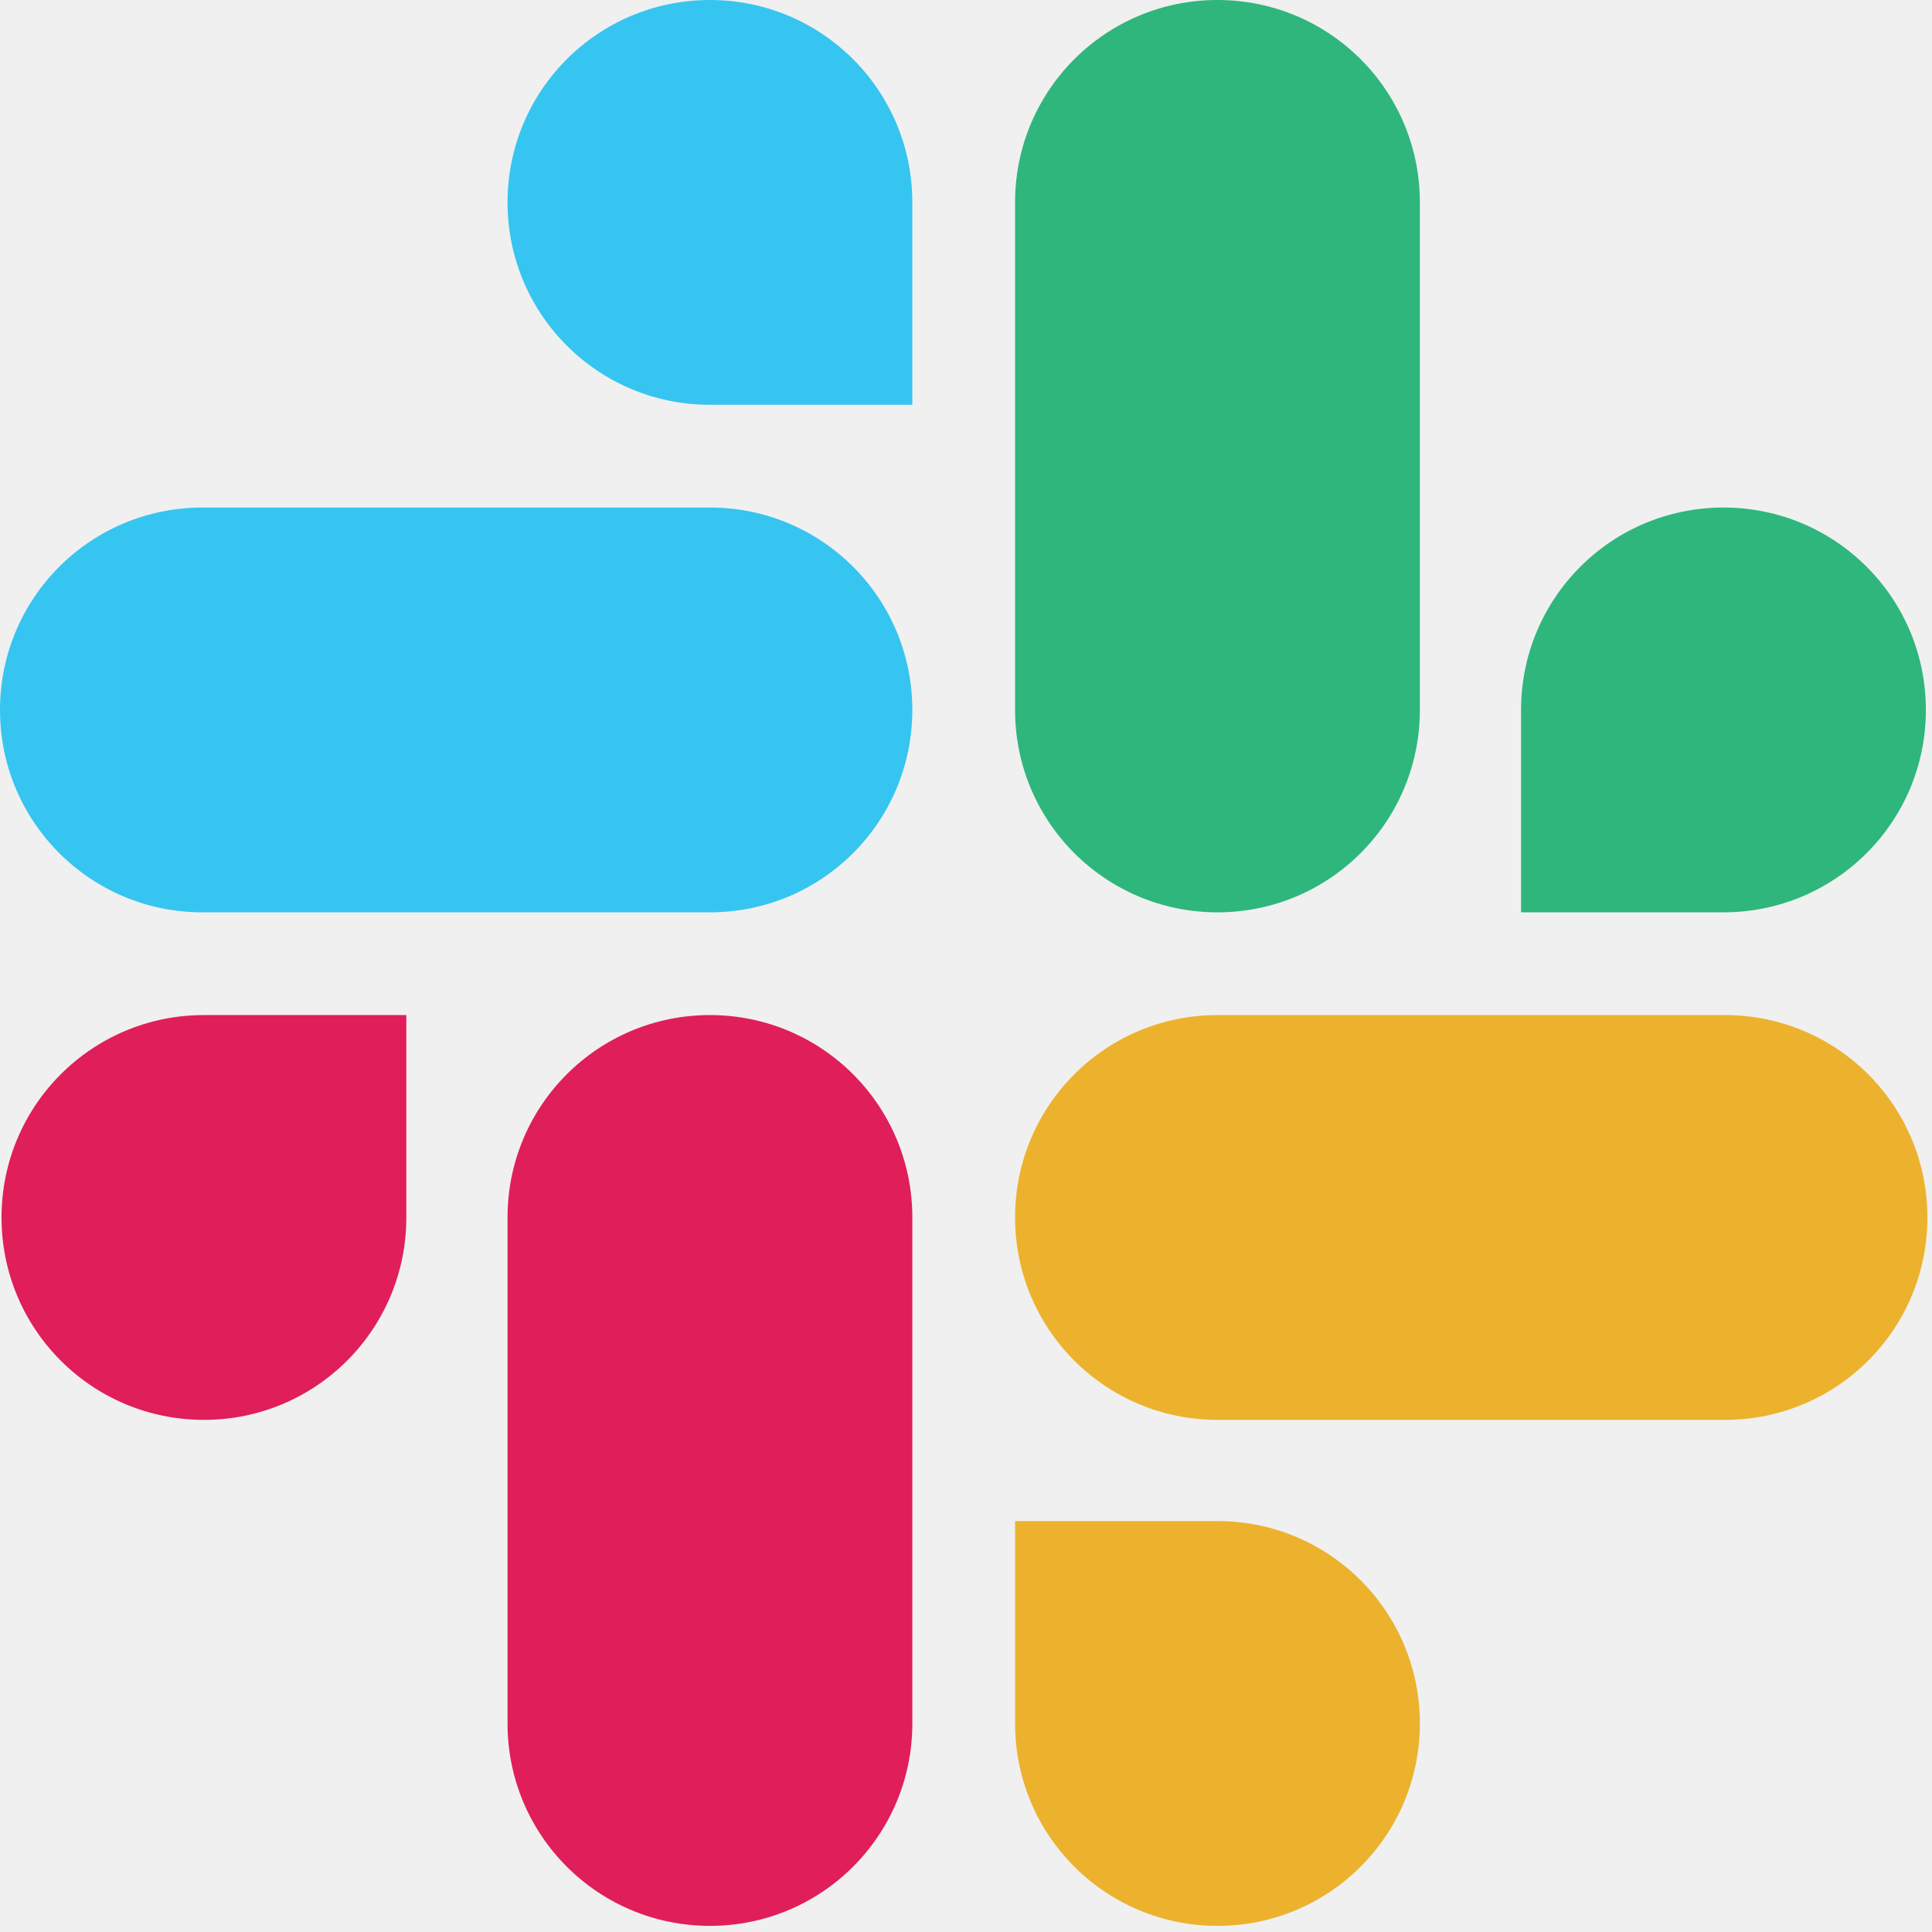
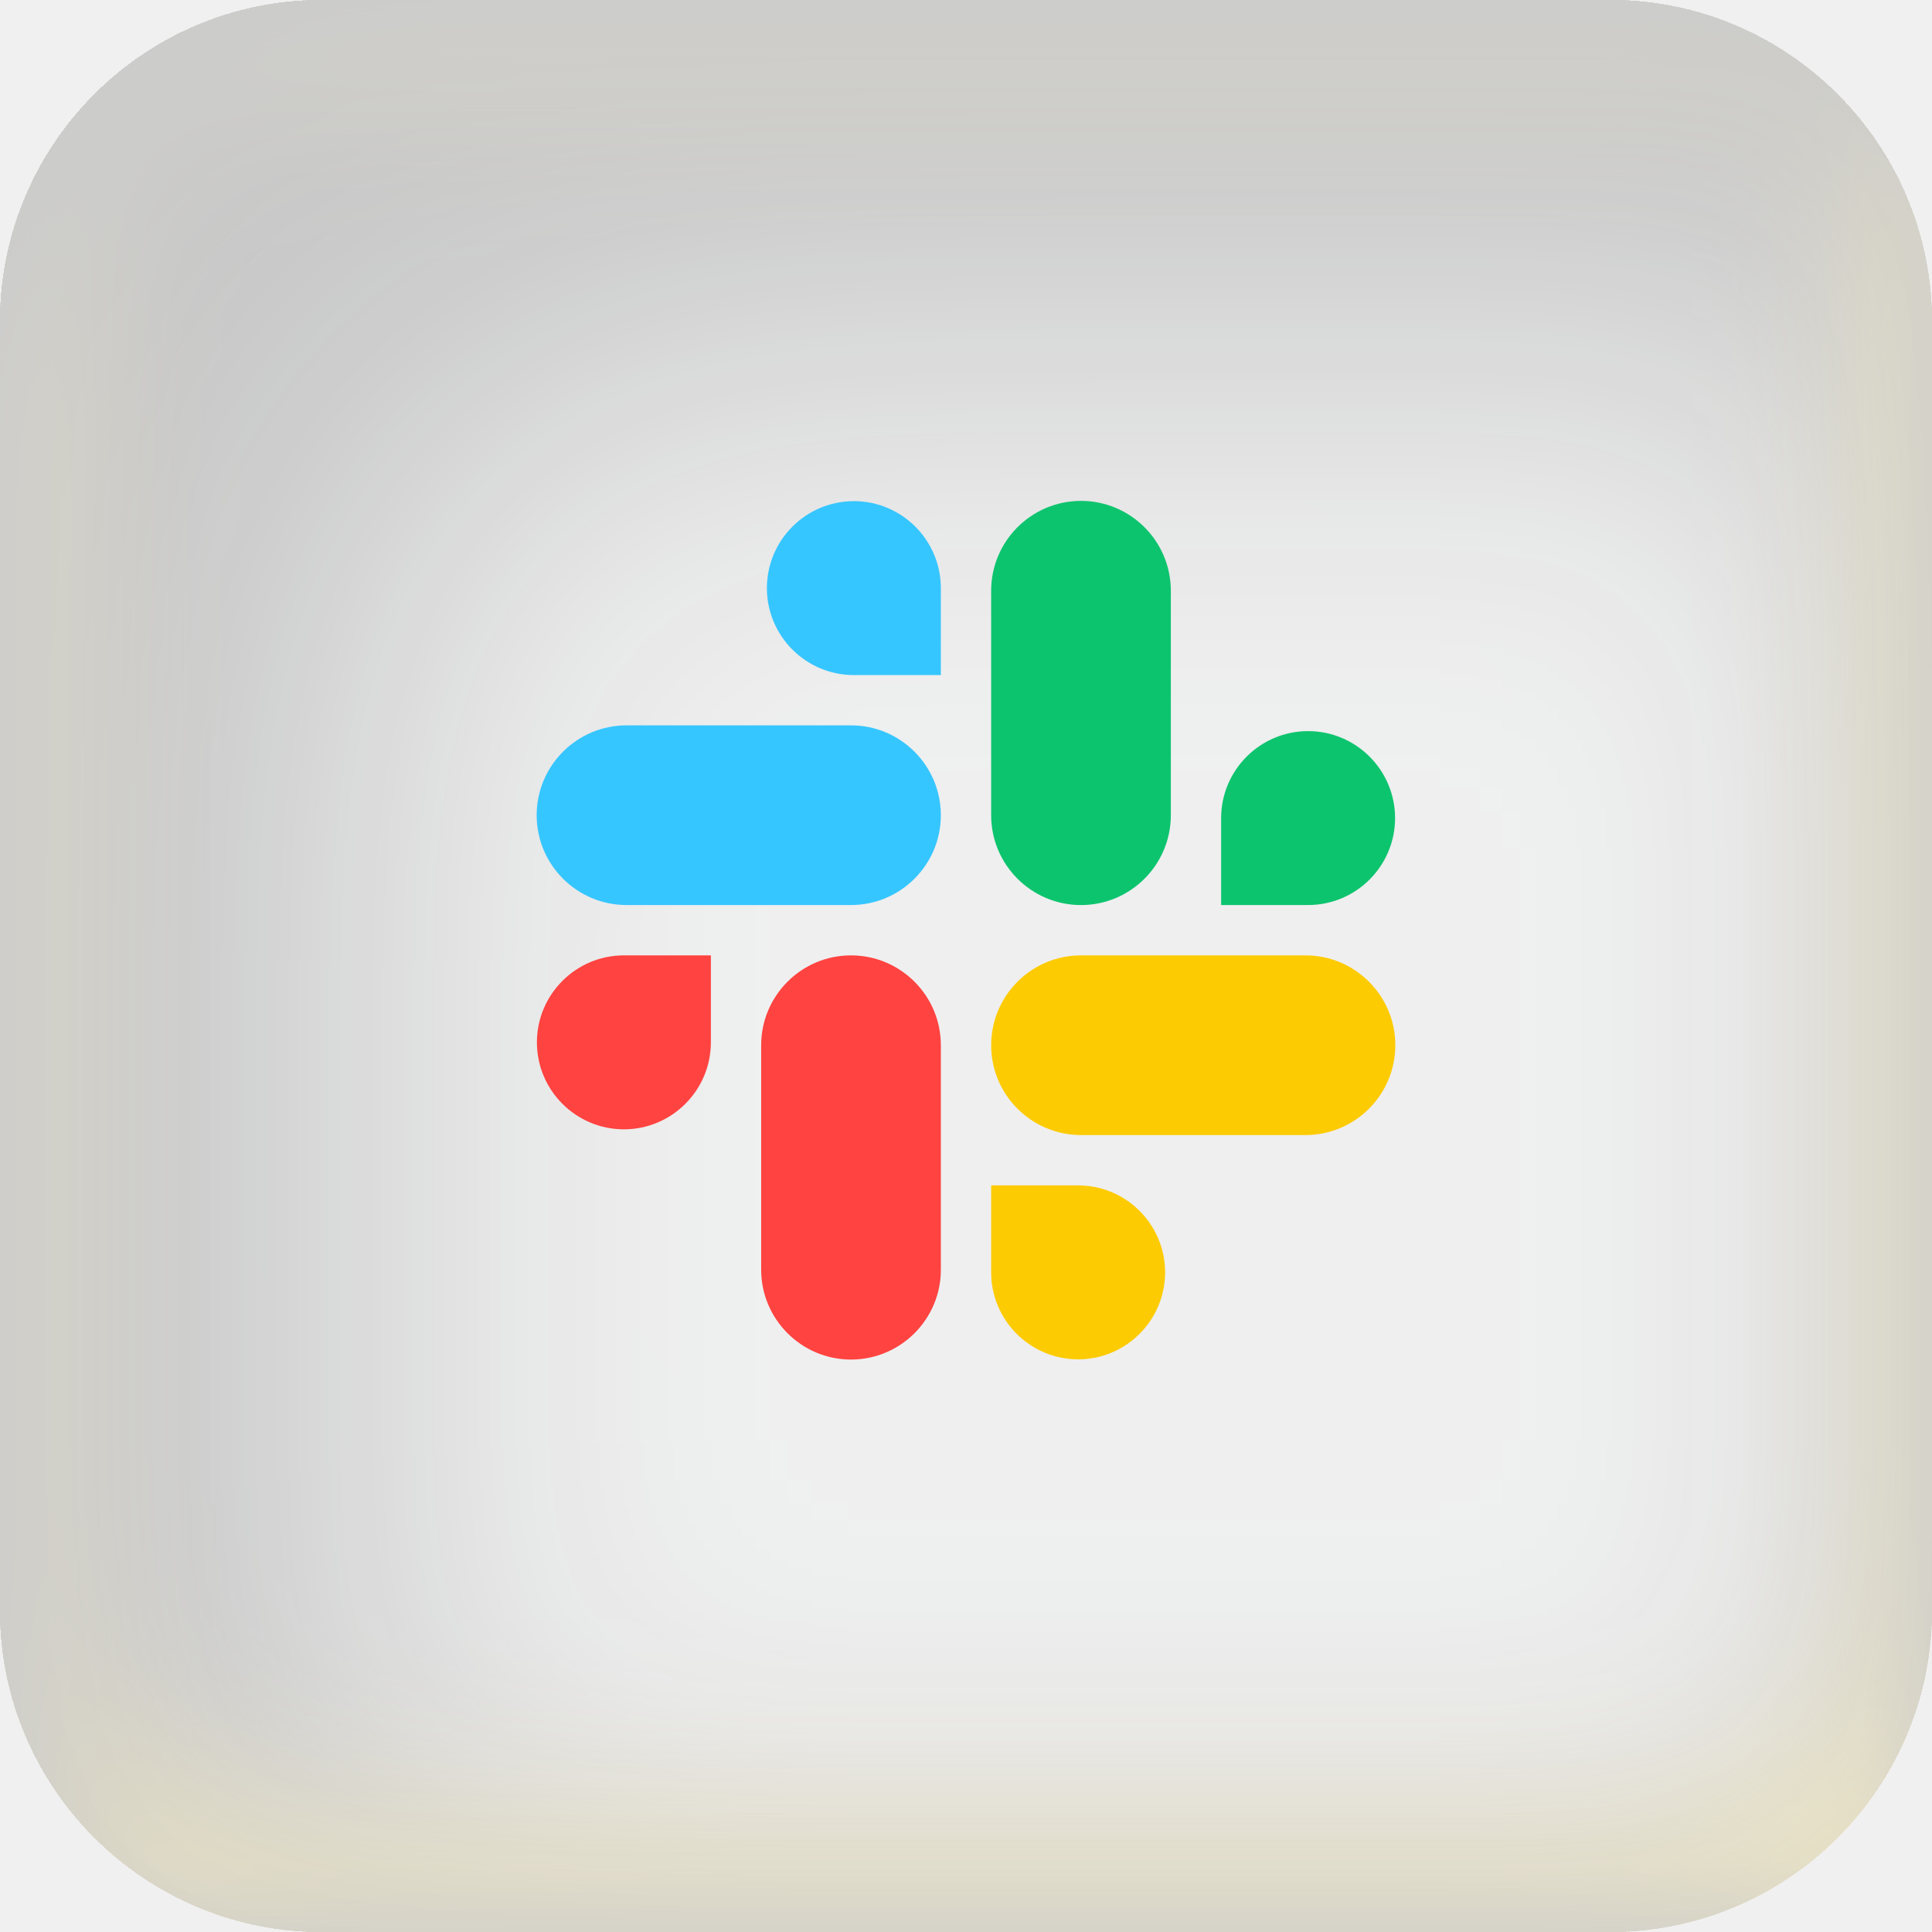
- <svg xmlns="http://www.w3.org/2000/svg" height="256" preserveAspectRatio="xMidYMid" viewBox="0 0 256 256" width="256">
-   <path d="m53.841 161.321c0 14.832-11.987 26.819-26.819 26.819-14.832 0-26.819-11.987-26.819-26.819s11.987-26.819 26.819-26.819h26.819zm13.41 0c0-14.832 11.987-26.819 26.819-26.819 14.832 0 26.819 11.987 26.819 26.819v67.048c0 14.832-11.987 26.819-26.819 26.819-14.832 0-26.819-11.987-26.819-26.819z" fill="#e01e5a" />
-   <path d="m94.07 53.638c-14.832 0-26.819-11.987-26.819-26.819 0-14.832 11.987-26.819 26.819-26.819 14.832 0 26.819 11.987 26.819 26.819v26.819zm0 13.613c14.832 0 26.819 11.987 26.819 26.819 0 14.832-11.987 26.819-26.819 26.819h-67.251c-14.832 0-26.819-11.987-26.819-26.819 0-14.832 11.987-26.819 26.819-26.819z" fill="#36c5f0" />
-   <path d="m201.549 94.07c0-14.832 11.987-26.819 26.819-26.819s26.819 11.987 26.819 26.819c0 14.832-11.987 26.819-26.819 26.819h-26.819zm-13.41 0c0 14.832-11.987 26.819-26.819 26.819s-26.819-11.987-26.819-26.819v-67.251c0-14.832 11.987-26.819 26.819-26.819s26.819 11.987 26.819 26.819z" fill="#2eb67d" />
-   <path d="m161.321 201.549c14.832 0 26.819 11.987 26.819 26.819s-11.987 26.819-26.819 26.819-26.819-11.987-26.819-26.819v-26.819zm0-13.41c-14.832 0-26.819-11.987-26.819-26.819s11.987-26.819 26.819-26.819h67.251c14.832 0 26.819 11.987 26.819 26.819s-11.987 26.819-26.819 26.819z" fill="#ecb22e" />
+ <svg xmlns="http://www.w3.org/2000/svg" width="54" height="54" viewBox="0 0 54 54" fill="none">
+   <g clip-path="url(#clip0_1434_1896)">
+     <g clip-path="url(#clip1_1434_1896)">
+       <g opacity="0.2">
+         <g filter="url(#filter0_iii_1434_1896)">
+           <path d="M45 0H9C4.029 0 0 4.029 0 9V45C0 49.971 4.029 54 9 54H45C49.971 54 54 49.971 54 45V9C54 4.029 49.971 0 45 0Z" fill="url(#paint0_angular_1434_1896)" fill-opacity="0.01" />
+         </g>
+       </g>
+       <path d="M23.786 26.703C22.401 26.703 21.275 27.829 21.275 29.214V35.489C21.275 36.873 22.401 38 23.786 38C25.171 38 26.297 36.874 26.297 35.489V29.214C26.297 27.829 25.171 26.703 23.786 26.703Z" fill="#FF4340" />
+       <path d="M19.869 26.703H17.438C16.097 26.703 15.007 27.794 15.007 29.134C15.007 30.474 16.097 31.565 17.438 31.565C18.778 31.565 19.869 30.474 19.869 29.134V26.703Z" fill="#FF4340" />
+       <path d="M15 22.785C15 24.17 16.126 25.296 17.511 25.296H23.786C25.171 25.296 26.297 24.17 26.297 22.785C26.297 21.401 25.171 20.274 23.786 20.274H17.511C16.126 20.274 15 21.401 15 22.785Z" fill="#36C6FF" />
+       <path d="M23.866 18.869H26.297V16.438C26.297 15.097 25.206 14.007 23.866 14.007C22.526 14.007 21.435 15.097 21.435 16.438C21.435 17.778 22.526 18.869 23.866 18.869Z" fill="#36C6FF" />
+       <path d="M30.214 25.297C31.599 25.297 32.725 24.171 32.725 22.786V16.511C32.725 15.126 31.599 14 30.214 14C28.829 14 27.703 15.126 27.703 16.511V22.786C27.703 24.171 28.829 25.297 30.214 25.297Z" fill="#0DC46E" />
+       <path d="M34.131 25.296H36.562C37.903 25.296 38.993 24.206 38.993 22.866C38.993 21.525 37.903 20.435 36.562 20.435C35.222 20.435 34.131 21.525 34.131 22.866V25.296Z" fill="#0DC46E" />
+       <path d="M39 29.214C39 27.829 37.874 26.703 36.489 26.703H30.214C28.829 26.703 27.703 27.829 27.703 29.214C27.703 30.599 28.829 31.725 30.214 31.725H36.489C37.874 31.725 39 30.599 39 29.214Z" fill="#FDCB02" />
+       <path d="M30.134 33.132H27.703V35.563C27.703 36.903 28.794 37.994 30.134 37.994C31.474 37.994 32.565 36.903 32.565 35.563C32.565 34.222 31.474 33.132 30.134 33.132Z" fill="#FDCB02" />
+     </g>
+   </g>
+   <defs>
+     <filter id="filter0_iii_1434_1896" x="0" y="-2" width="64" height="66" filterUnits="userSpaceOnUse" color-interpolation-filters="sRGB">
+       <feFlood flood-opacity="0" result="BackgroundImageFix" />
+       <feBlend mode="normal" in="SourceGraphic" in2="BackgroundImageFix" result="shape" />
+       <feColorMatrix in="SourceAlpha" type="matrix" values="0 0 0 0 0 0 0 0 0 0 0 0 0 0 0 0 0 0 127 0" result="hardAlpha" />
+       <feOffset dx="10" dy="10" />
+       <feGaussianBlur stdDeviation="7.5" />
+       <feComposite in2="hardAlpha" operator="arithmetic" k2="-1" k3="1" />
+       <feColorMatrix type="matrix" values="0 0 0 0 0.122 0 0 0 0 0.125 0 0 0 0 0.125 0 0 0 1 0" />
+       <feBlend mode="normal" in2="shape" result="effect1_innerShadow_1434_1896" />
+       <feColorMatrix in="SourceAlpha" type="matrix" values="0 0 0 0 0 0 0 0 0 0 0 0 0 0 0 0 0 0 127 0" result="hardAlpha" />
+       <feOffset dy="-2" />
+       <feGaussianBlur stdDeviation="2.8" />
+       <feComposite in2="hardAlpha" operator="arithmetic" k2="-1" k3="1" />
+       <feColorMatrix type="matrix" values="0 0 0 0 0.992 0 0 0 0 0.796 0 0 0 0 0.008 0 0 0 1 0" />
+       <feBlend mode="normal" in2="effect1_innerShadow_1434_1896" result="effect2_innerShadow_1434_1896" />
+       <feColorMatrix in="SourceAlpha" type="matrix" values="0 0 0 0 0 0 0 0 0 0 0 0 0 0 0 0 0 0 127 0" result="hardAlpha" />
+       <feOffset dx="2" dy="3" />
+       <feGaussianBlur stdDeviation="2" />
+       <feComposite in2="hardAlpha" operator="arithmetic" k2="-1" k3="1" />
+       <feColorMatrix type="matrix" values="0 0 0 0 0.217 0 0 0 0 0.224 0 0 0 0 0.224 0 0 0 1 0" />
+       <feBlend mode="normal" in2="effect2_innerShadow_1434_1896" result="effect3_innerShadow_1434_1896" />
+     </filter>
+     <radialGradient id="paint0_angular_1434_1896" cx="0" cy="0" r="1" gradientUnits="userSpaceOnUse" gradientTransform="translate(29.5 27.5419) rotate(124.6) scale(50.1896 50.8458)">
+       <stop offset="0.275" stop-color="#36C6FF" />
+       <stop offset="0.54" stop-color="#0DC46E" />
+       <stop offset="0.79" stop-color="#FDCB02" />
+       <stop offset="1" stop-color="#FF4340" />
+     </radialGradient>
+     <clipPath id="clip0_1434_1896">
+       <rect width="54" height="54" fill="white" />
+     </clipPath>
+     <clipPath id="clip1_1434_1896">
+       <rect width="54" height="54" fill="white" />
+     </clipPath>
+   </defs>
</svg>
